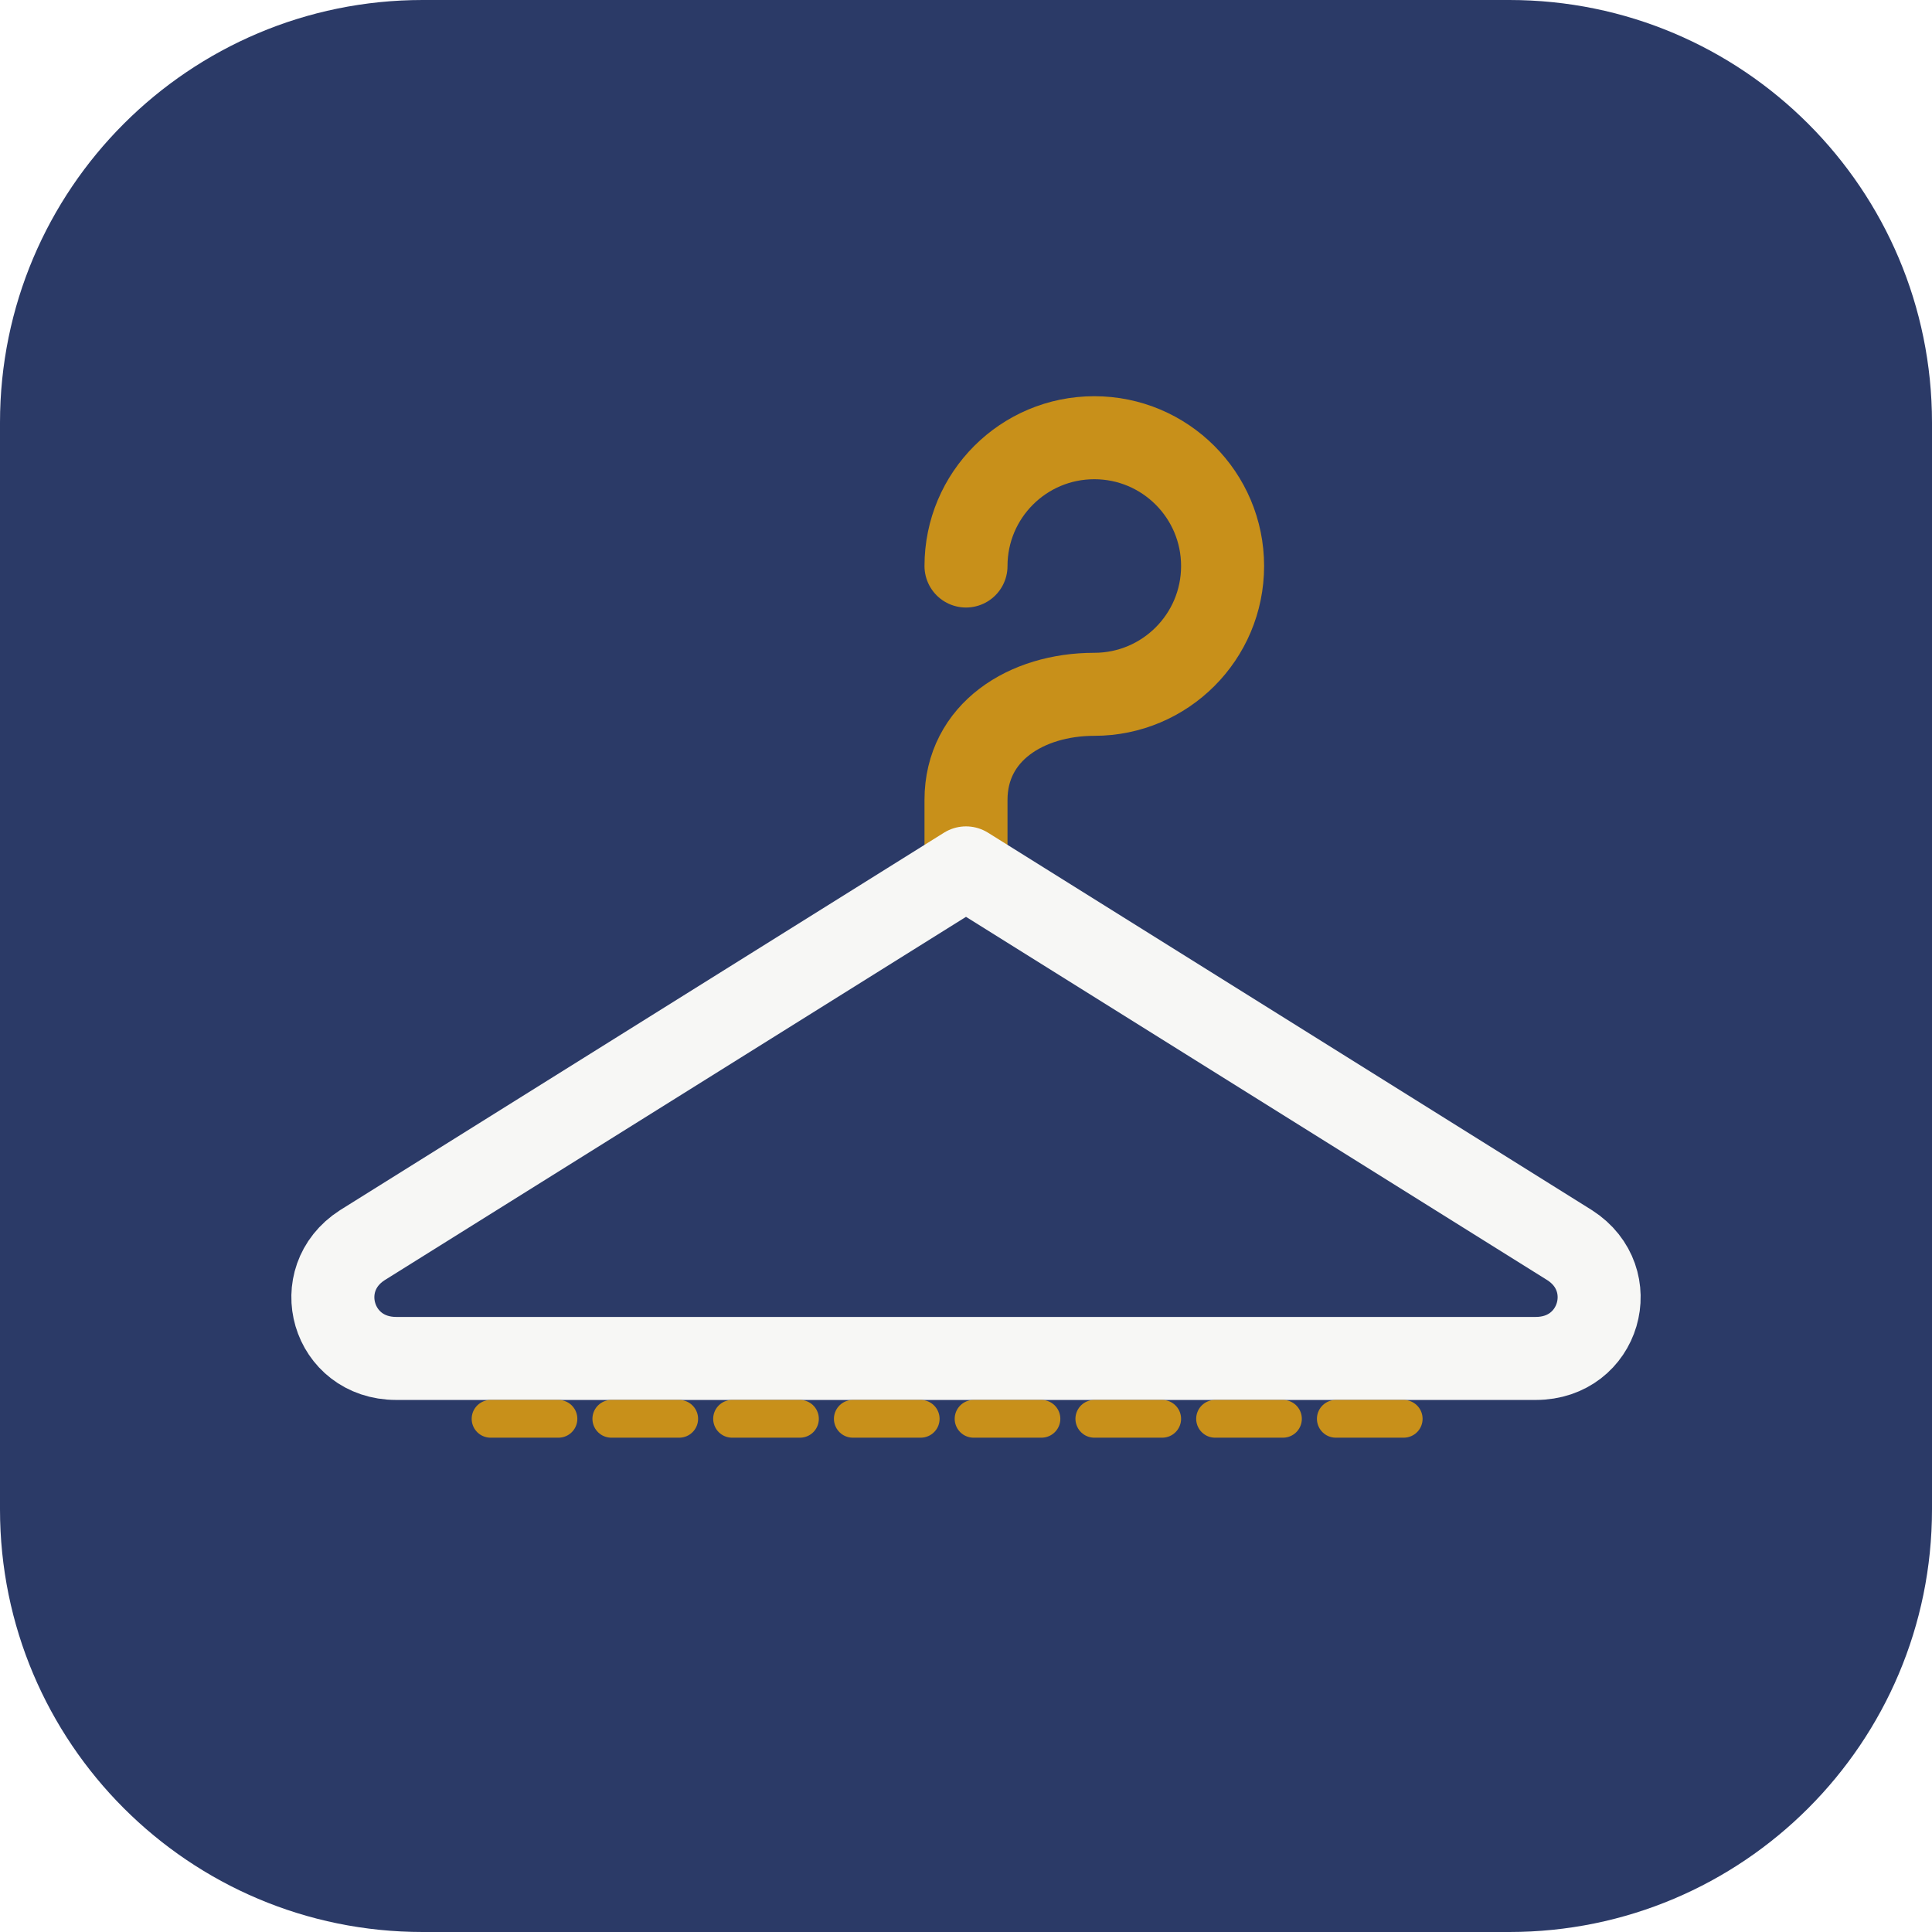
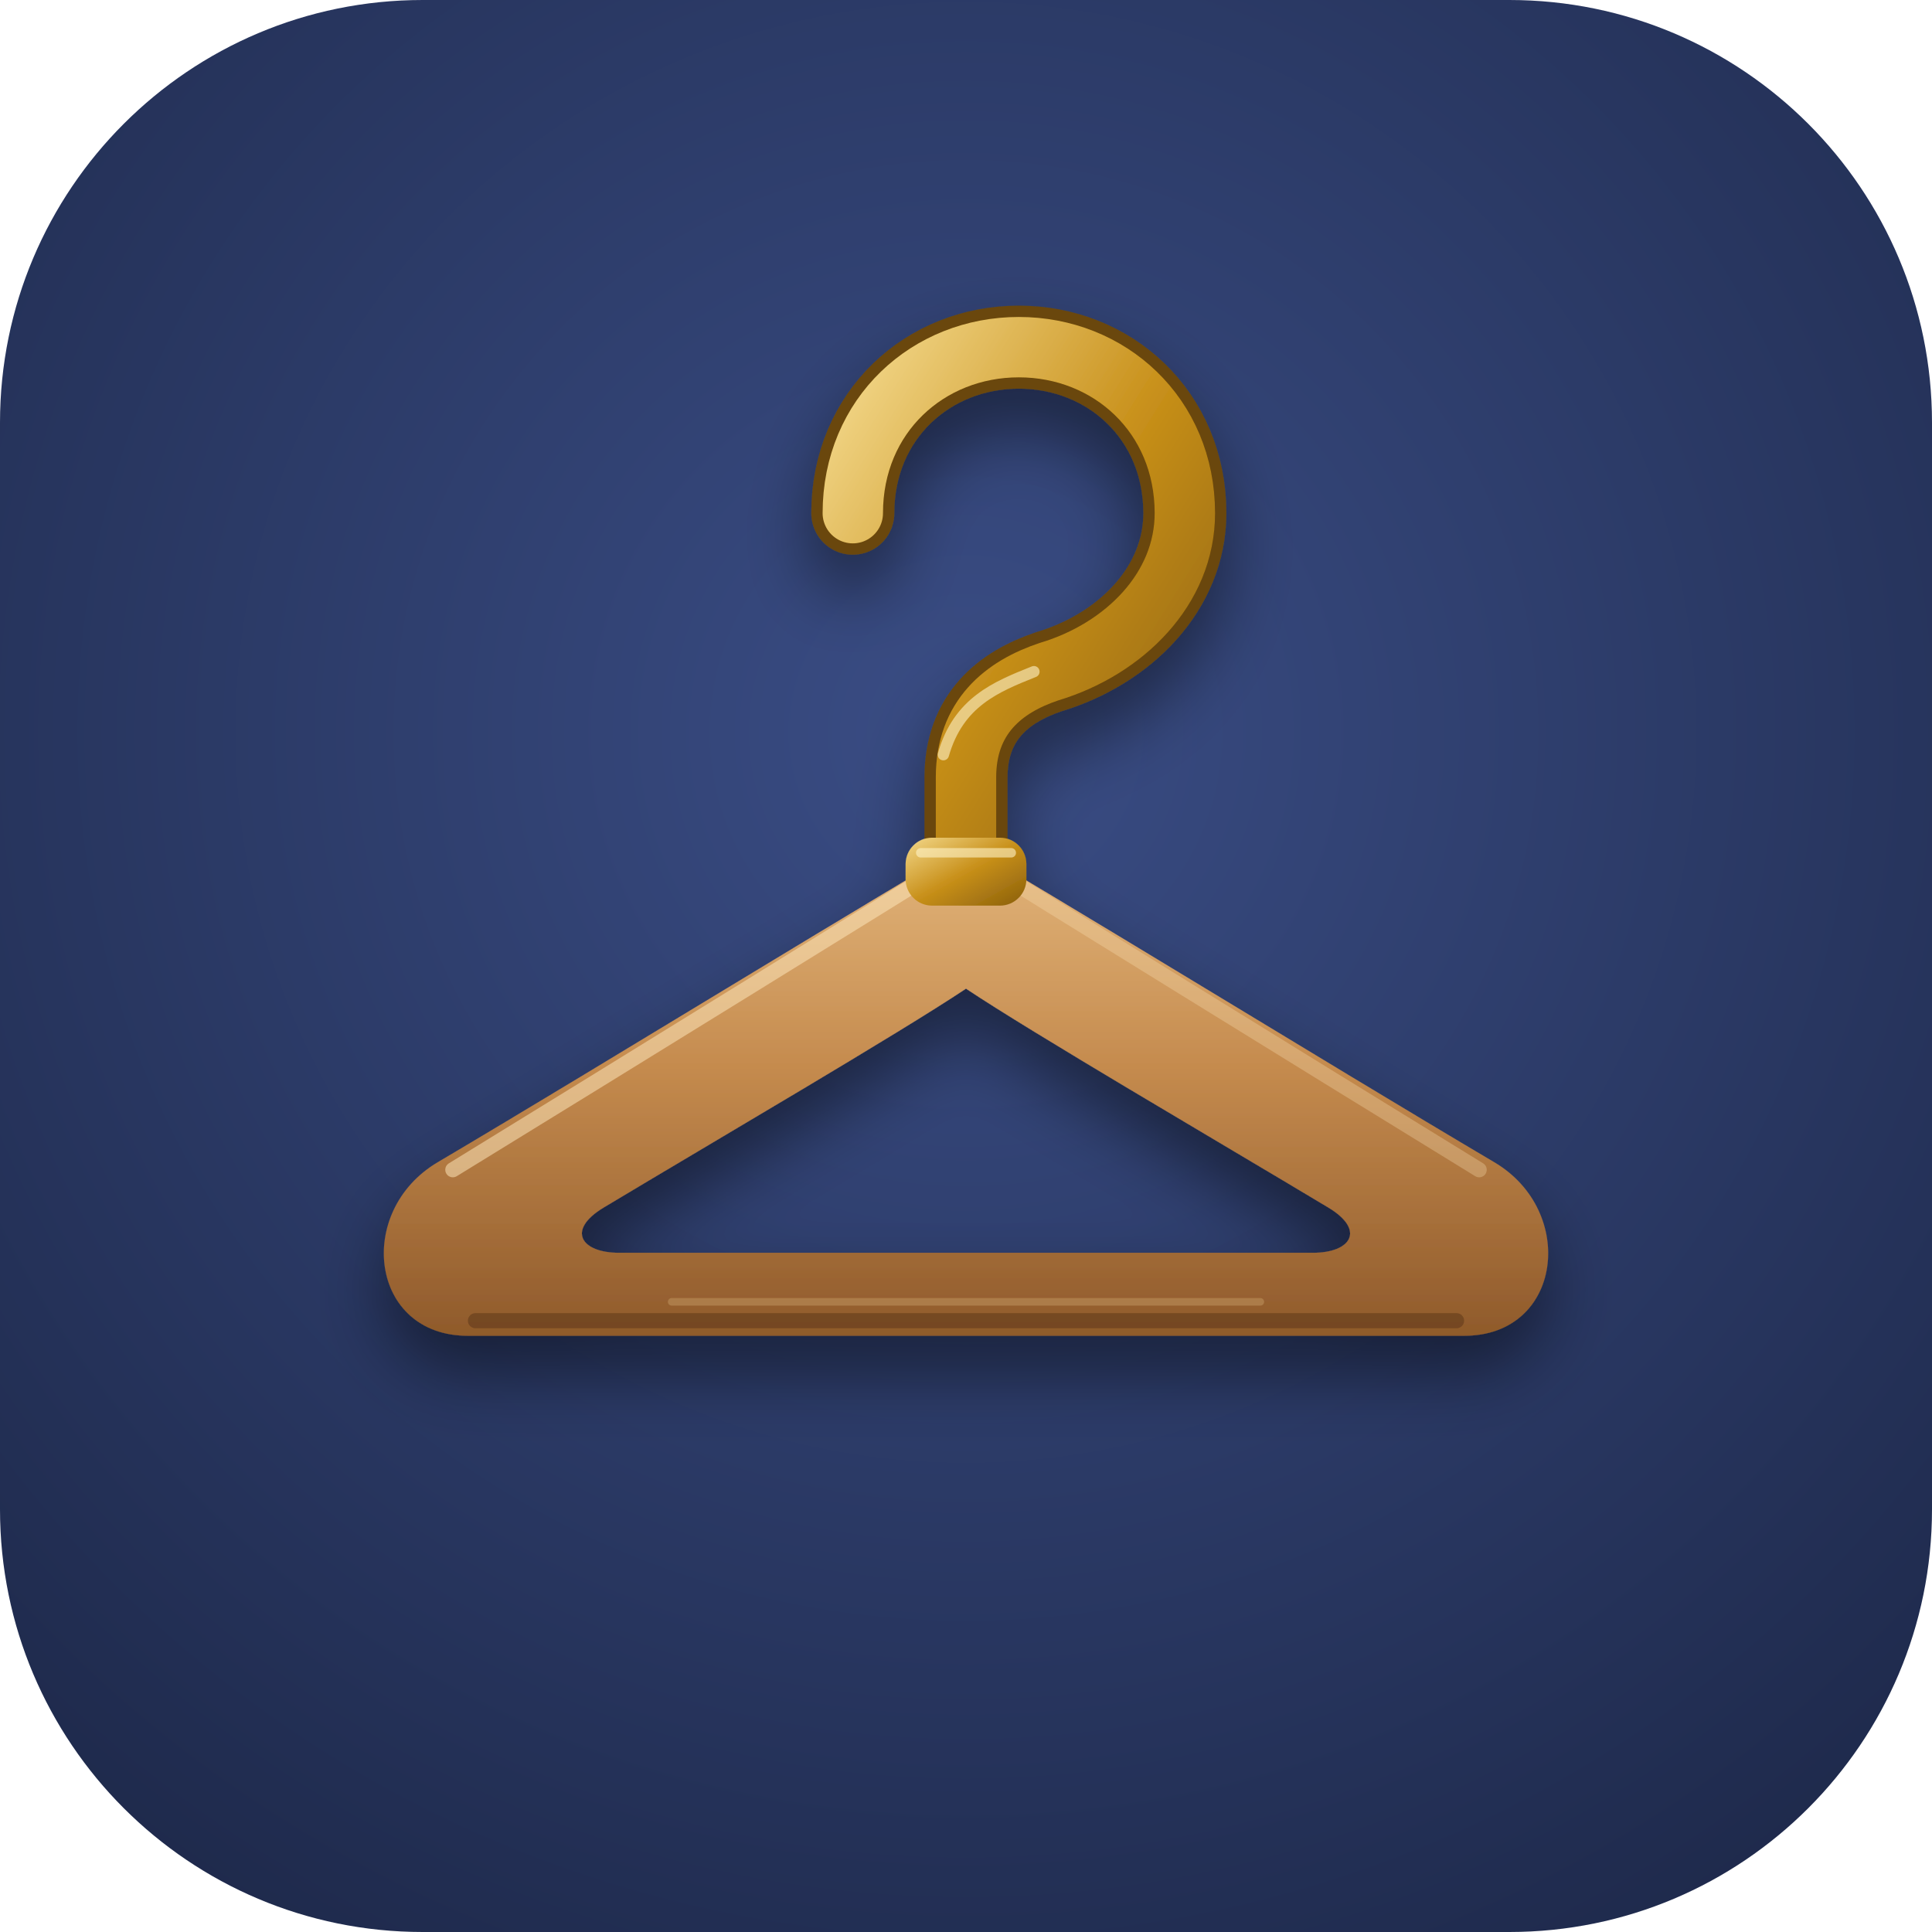
<svg xmlns="http://www.w3.org/2000/svg" viewBox="0 0 512 512">
-   <rect width="512" height="512" rx="112" fill="#2B3A67" />
-   <path d="M256 150a34 34 0 1 1 34 34c-18 0-34 10-34 28v18" fill="none" stroke="#C8901A" stroke-width="22" stroke-linecap="round" />
-   <path d="M256 230 96 330c-14 9-8 30 9 30h302c17 0 23-21 9-30Z" fill="none" stroke="#F7F7F5" stroke-width="22" stroke-linejoin="round" />
-   <path d="M130 376h252" stroke="#C8901A" stroke-width="10" stroke-dasharray="18 14" stroke-linecap="round" />
+   <defs>
+     <radialGradient id="bg" cx="50%" cy="38%" r="75%">
+       <stop offset="0" stop-color="#3A4D85" />
+       <stop offset="1" stop-color="#1D2849" />
+     </radialGradient>
+     <linearGradient id="wood" x1="0" y1="0" x2="0" y2="1">
+       <stop offset="0" stop-color="#E3B67C" />
+       <stop offset=".45" stop-color="#C58B4E" />
+       <stop offset="1" stop-color="#8F5A2B" />
+     </linearGradient>
+     <linearGradient id="brass" x1="0" y1="0" x2="1" y2="1">
+       <stop offset="0" stop-color="#F3D88A" />
+       <stop offset=".5" stop-color="#C8901A" />
+       <stop offset="1" stop-color="#8A5F0B" />
+     </linearGradient>
+     <filter id="sh" x="-20%" y="-20%" width="140%" height="150%">
+       <feDropShadow dx="0" dy="10" stdDeviation="9" flood-color="#000" flood-opacity=".45" />
+     </filter>
+   </defs>
+   <rect width="512" height="512" rx="112" fill="url(#bg)" />
+   <g filter="url(#sh)">
+     <path d="M256 232v-26c0-16 10-24 22-28 20-6 36-22 36-42 0-26-20-44-44-44s-44 18-44 44" fill="none" stroke="#6B4708" stroke-width="22" stroke-linecap="round" stroke-linejoin="round" />
+     <path d="M256 232v-26c0-16 10-24 22-28 20-6 36-22 36-42 0-26-20-44-44-44s-44 18-44 44" fill="none" stroke="url(#brass)" stroke-width="16" stroke-linecap="round" stroke-linejoin="round" />
+     <path d="M250 200c4-14 14-18 24-22" fill="none" stroke="#FFF3C8" stroke-opacity=".6" stroke-width="3" stroke-linecap="round" />
+     <path fill-rule="evenodd" fill="url(#wood)" d="M256 224C238 234 160 282 116 308C94 321 98 354 124 354H388C414 354 418 321 396 308C352 282 274 234 256 224Z M256 262C238 274 190 302 160 320C150 326 154 332 164 332H348C358 332 362 326 352 320C322 302 274 274 256 262Z" />
+     <path d="M256 226C240 236 164 283 120 310" fill="none" stroke="#FBE3B8" stroke-opacity=".55" stroke-width="4" stroke-linecap="round" />
+     <path d="M256 226C272 236 348 283 392 310" fill="none" stroke="#FBE3B8" stroke-opacity=".3" stroke-width="4" stroke-linecap="round" />
+     <path d="M126 350H386" stroke="#5E3817" stroke-opacity=".55" stroke-width="4" stroke-linecap="round" />
+     <path d="M178 345H334" stroke="#F0CC96" stroke-opacity=".25" stroke-width="2" stroke-linecap="round" />
+     <rect x="240" y="222" width="32" height="18" rx="7" fill="url(#brass)" />
+     <path d="M244 226h24" stroke="#FFF3C8" stroke-opacity=".6" stroke-width="2.5" stroke-linecap="round" />
+   </g>
</svg>
